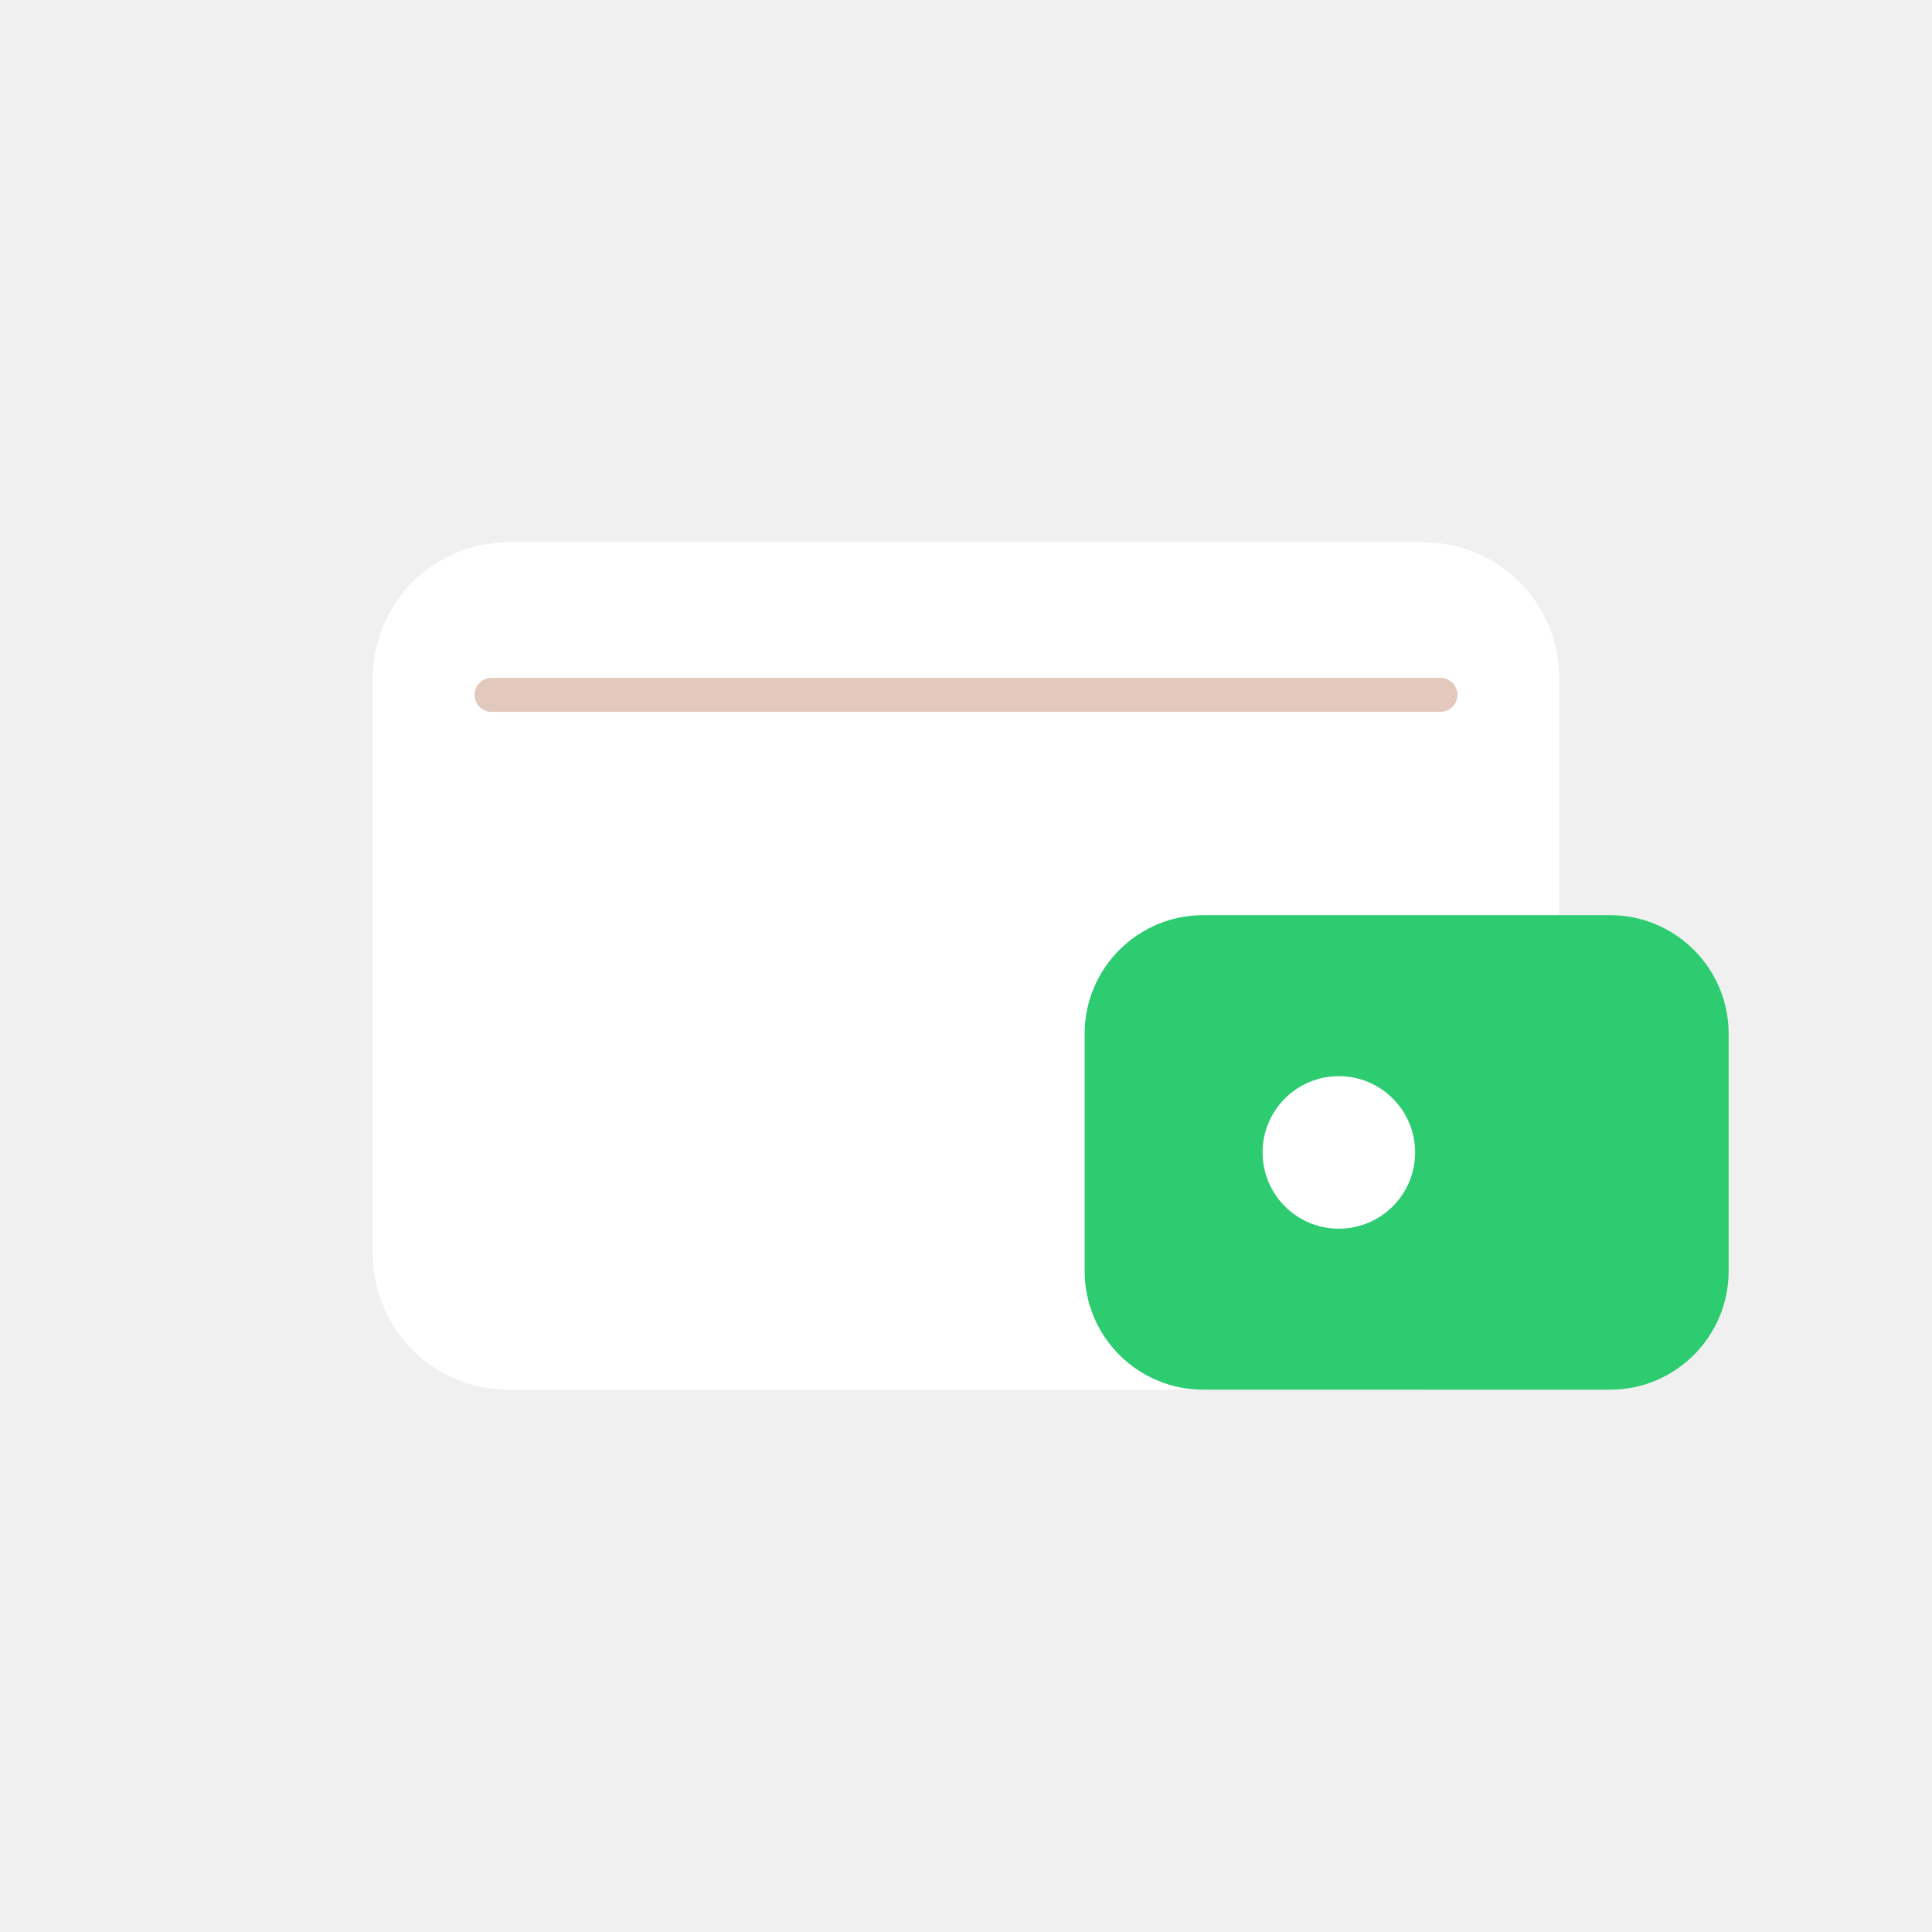
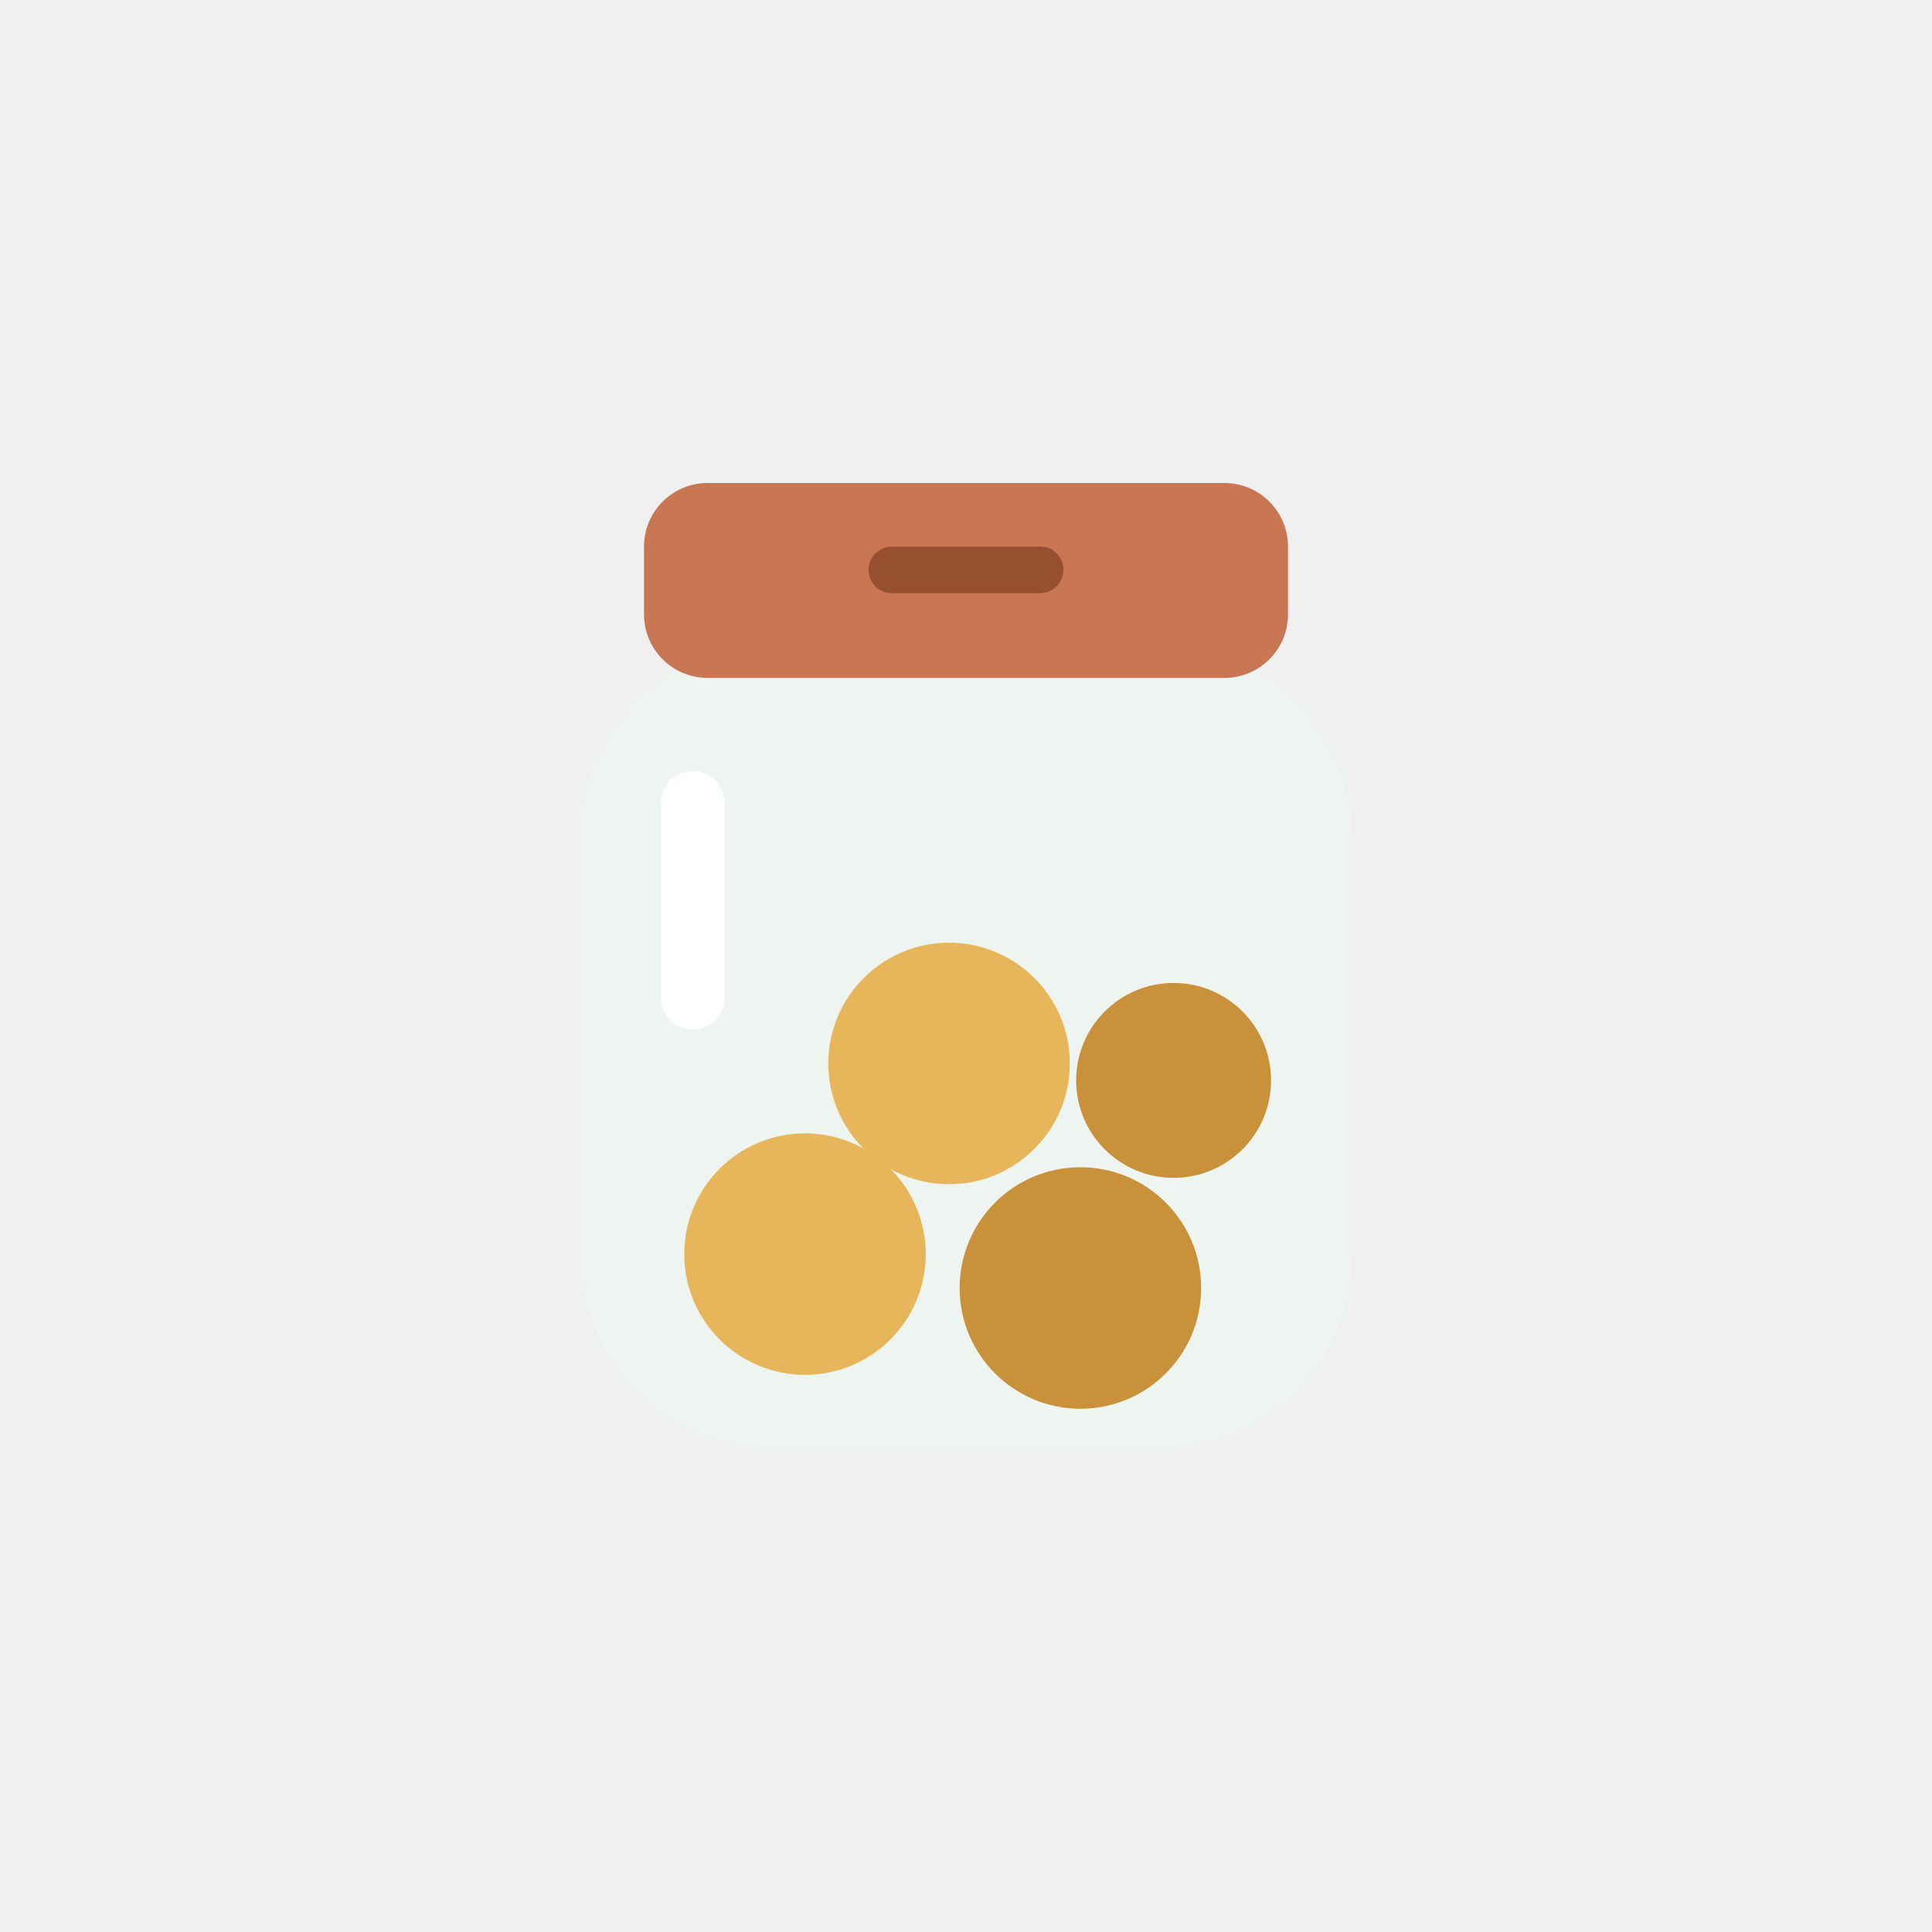
<svg xmlns="http://www.w3.org/2000/svg" width="456" height="456" viewBox="0 0 456 456" version="1.1">
-   <rect x="88" y="128" width="280" height="200" rx="32" fill="#FFFFFF" />
-   <rect x="112" y="160" width="232" height="8" rx="4" fill="#AE6241" opacity="0.35" />
-   <rect x="256" y="216" width="152" height="112" rx="28" fill="#2ECC71" />
-   <circle cx="316" cy="272" r="18" fill="#FFFFFF" />
+   <rect x="137" y="152" width="182" height="190" rx="46" fill="#EEF4EF" />
+   <circle cx="190" cy="296" r="28.5" fill="#E8B65A" />
+   <circle cx="255" cy="304" r="28.5" fill="#C9913A" />
+   <circle cx="224" cy="251" r="28.5" fill="#E8B65A" />
+   <circle cx="277" cy="255" r="23" fill="#C9913A" />
+   <rect x="156" y="182" width="15" height="61" rx="7.5" fill="#FFFFFF" />
+   <rect x="152" y="114" width="152" height="46" rx="15" fill="#C97753" />
+   <rect x="205" y="129" width="46" height="11" rx="5.5" fill="#96502F" />
</svg>
